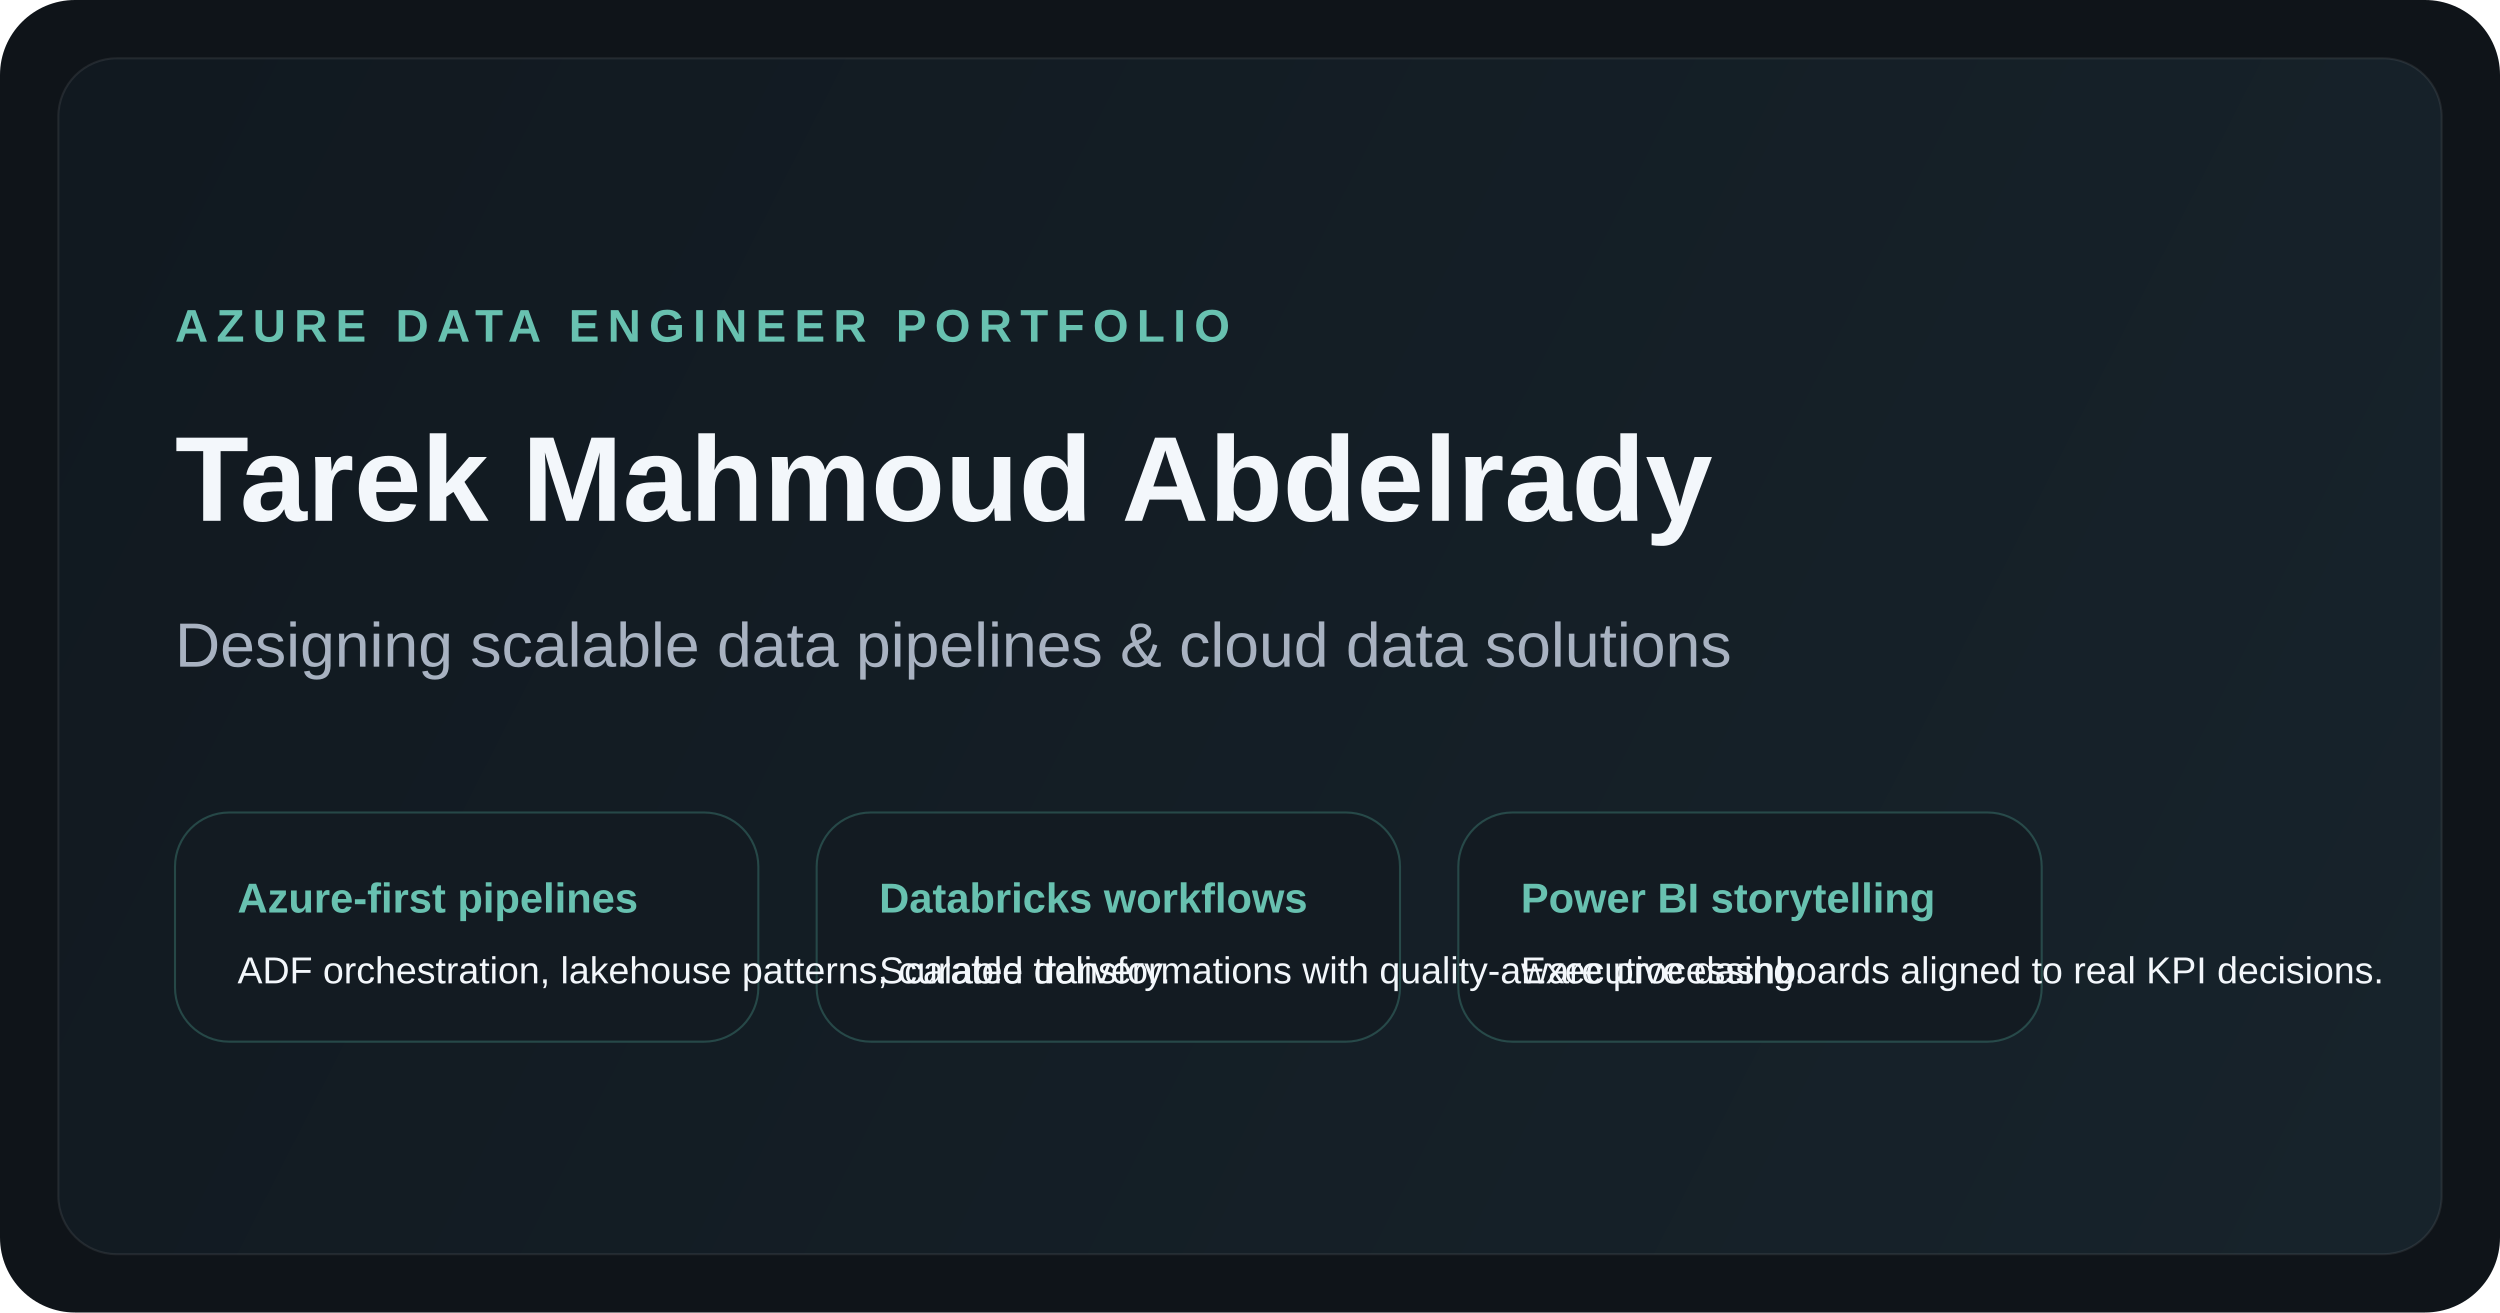
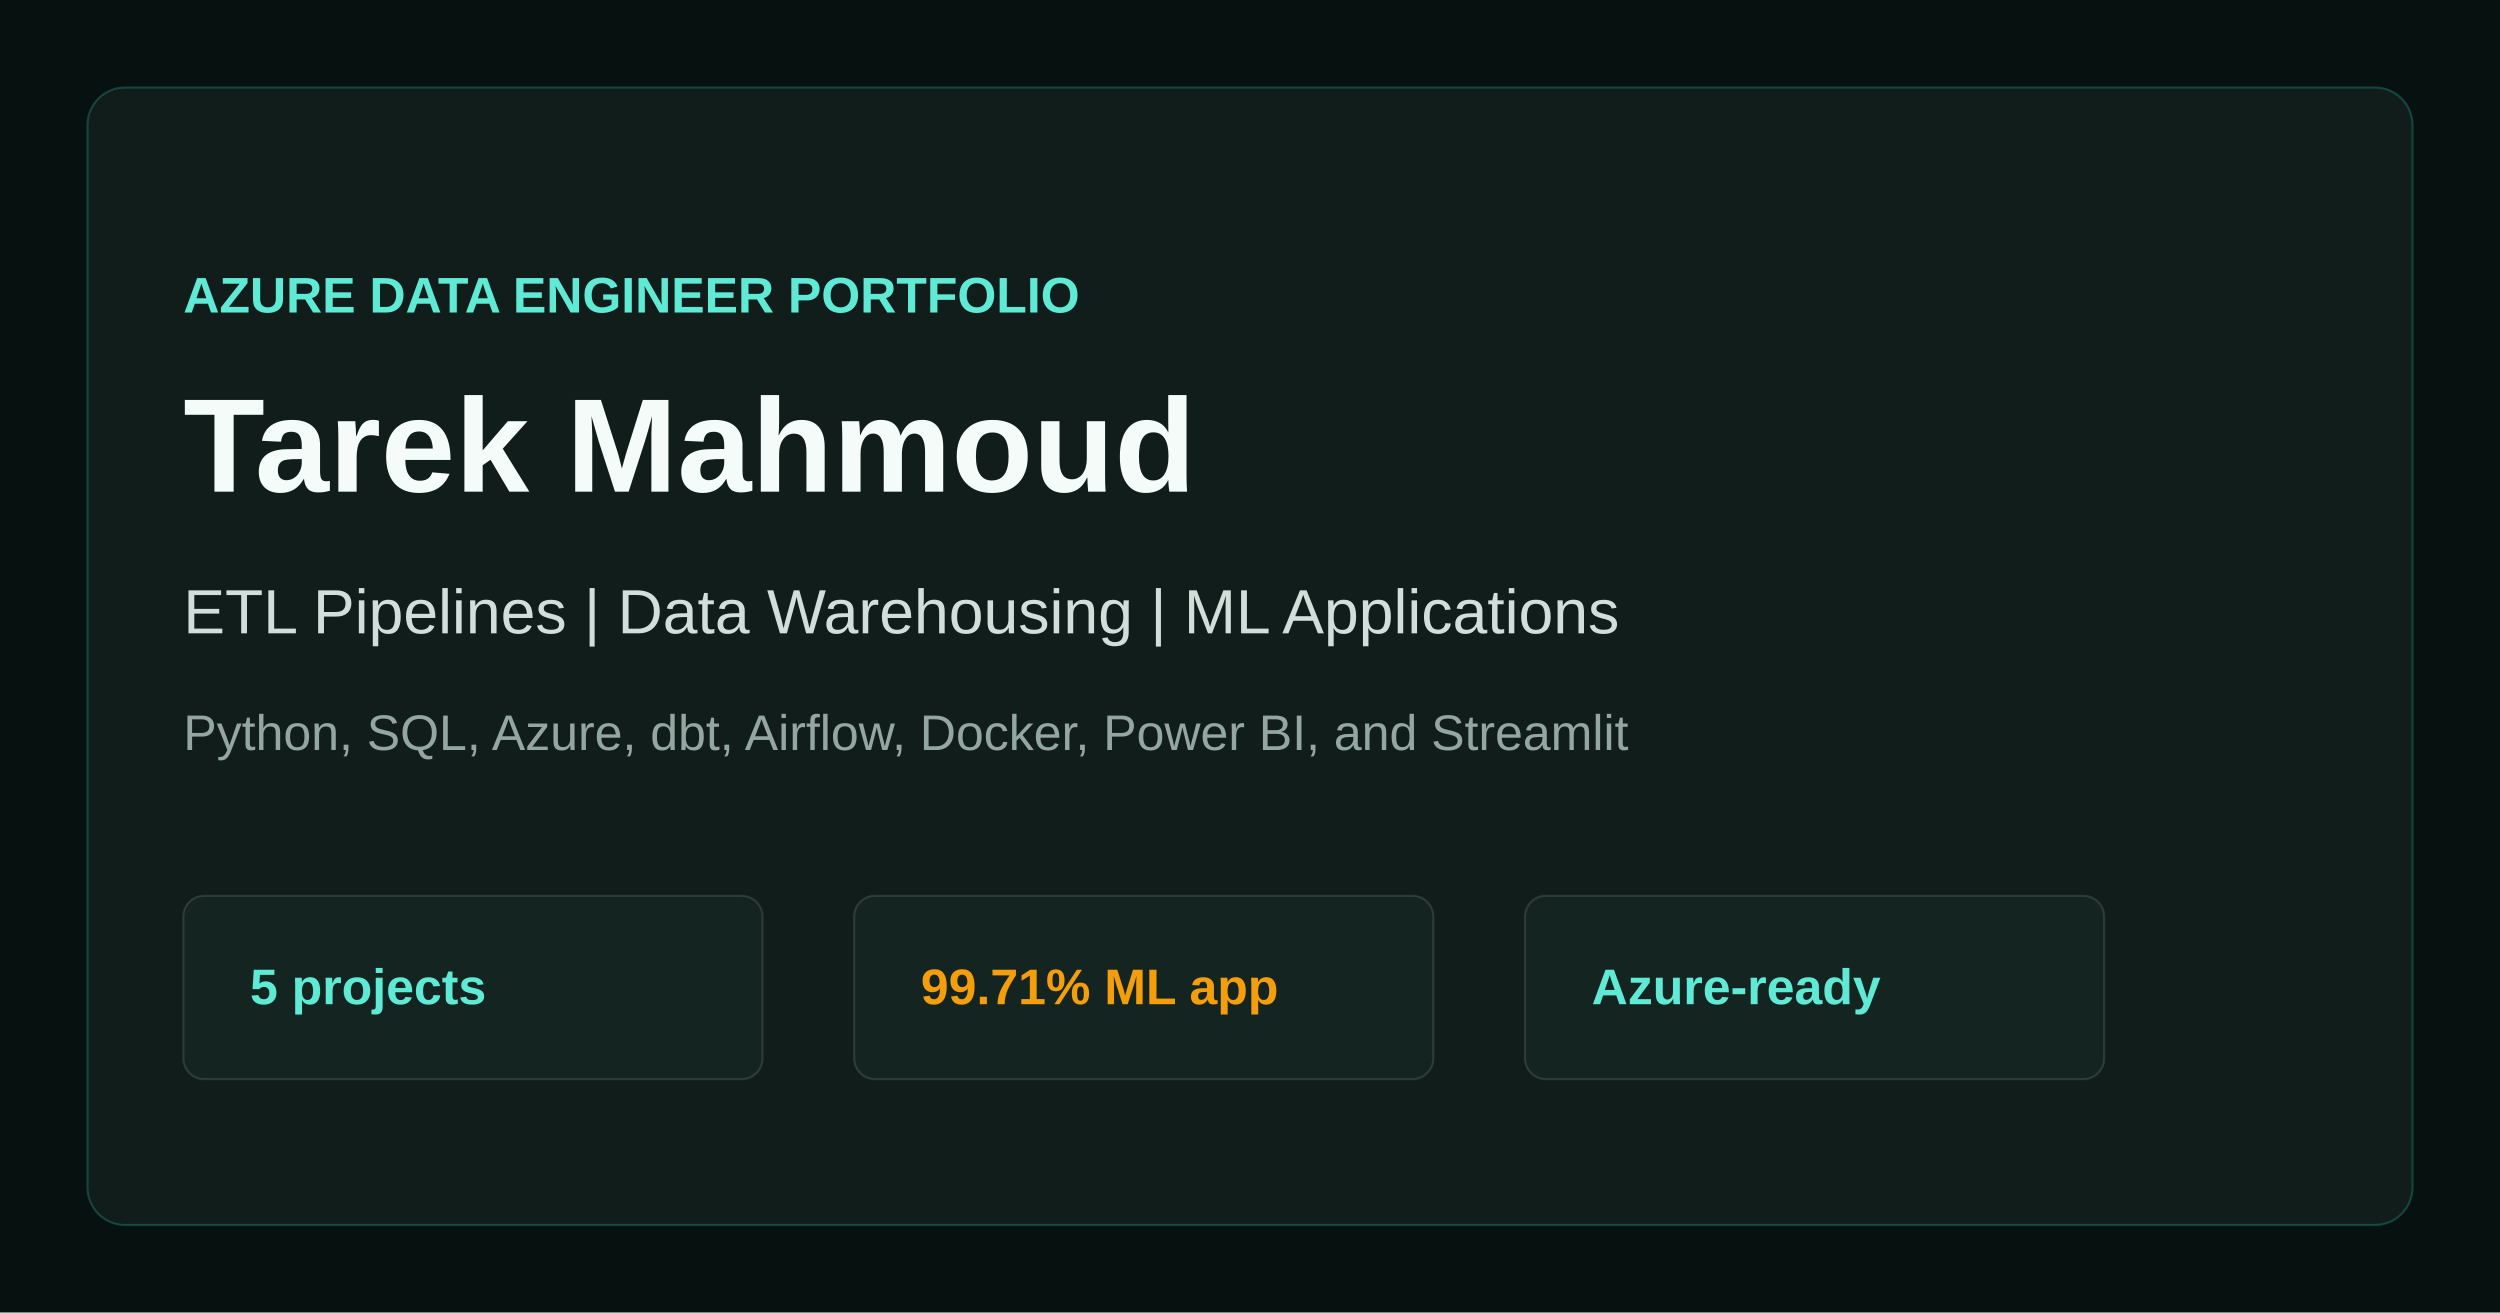
<svg xmlns="http://www.w3.org/2000/svg" width="1200" height="630" viewBox="0 0 1200 630" fill="none">
-   <rect width="1200" height="630" rx="36" fill="#0F1419" />
-   <rect x="28" y="28" width="1144" height="574" rx="28" fill="url(#bg)" stroke="rgba(255,255,255,0.08)" />
-   <text x="84" y="164" fill="#68C1B0" font-size="22" font-family="Arial, sans-serif" font-weight="700" letter-spacing="4">AZURE DATA ENGINEER PORTFOLIO</text>
-   <text x="84" y="250" fill="#F3F7FB" font-size="58" font-family="Arial, sans-serif" font-weight="700">Tarek Mahmoud Abdelrady</text>
-   <text x="84" y="320" fill="#A8B2C1" font-size="30" font-family="Arial, sans-serif">Designing scalable data pipelines &amp; cloud data solutions</text>
-   <rect x="84" y="390" width="280" height="110" rx="26" fill="#131B22" stroke="rgba(74,154,142,0.35)" />
-   <rect x="392" y="390" width="280" height="110" rx="26" fill="#131B22" stroke="rgba(74,154,142,0.35)" />
-   <rect x="700" y="390" width="280" height="110" rx="26" fill="#131B22" stroke="rgba(74,154,142,0.35)" />
-   <text x="114" y="438" fill="#68C1B0" font-size="20" font-family="Arial, sans-serif" font-weight="700">Azure-first pipelines</text>
-   <text x="114" y="472" fill="#F3F7FB" font-size="18" font-family="Arial, sans-serif">ADF orchestration, lakehouse patterns, curated delivery.</text>
-   <text x="422" y="438" fill="#68C1B0" font-size="20" font-family="Arial, sans-serif" font-weight="700">Databricks workflows</text>
-   <text x="422" y="472" fill="#F3F7FB" font-size="18" font-family="Arial, sans-serif">Scalable transformations with quality-aware processing.</text>
-   <text x="730" y="438" fill="#68C1B0" font-size="20" font-family="Arial, sans-serif" font-weight="700">Power BI storytelling</text>
-   <text x="730" y="472" fill="#F3F7FB" font-size="18" font-family="Arial, sans-serif">Executive dashboards aligned to real KPI decisions.</text>
-   <defs>
-     <linearGradient id="bg" x1="60" y1="40" x2="1140" y2="590" gradientUnits="userSpaceOnUse">
-       <stop stop-color="#111920" />
-       <stop offset="1" stop-color="#17232B" />
-     </linearGradient>
-   </defs>
+   <rect width="1200" height="630" fill="#07110F" />
+   <rect x="42" y="42" width="1116" height="546" rx="18" fill="#101D1B" stroke="#2DD4BF" stroke-opacity=".25" />
+   <text x="88" y="150" fill="#5EEAD4" font-size="24" font-family="Arial, sans-serif" font-weight="700">AZURE DATA ENGINEER PORTFOLIO</text>
+   <text x="88" y="236" fill="#F4FBF8" font-size="64" font-family="Arial, sans-serif" font-weight="700">Tarek Mahmoud</text>
+   <text x="88" y="304" fill="#D1DED9" font-size="30" font-family="Arial, sans-serif">ETL Pipelines | Data Warehousing | ML Applications</text>
+   <text x="88" y="360" fill="#93A7A0" font-size="24" font-family="Arial, sans-serif">Python, SQL, Azure, dbt, Airflow, Docker, Power BI, and Streamlit</text>
+   <rect x="88" y="430" width="278" height="88" rx="10" fill="#142521" stroke="#D3E2DD" stroke-opacity=".14" />
+   <rect x="410" y="430" width="278" height="88" rx="10" fill="#142521" stroke="#D3E2DD" stroke-opacity=".14" />
+   <rect x="732" y="430" width="278" height="88" rx="10" fill="#142521" stroke="#D3E2DD" stroke-opacity=".14" />
+   <text x="120" y="482" fill="#5EEAD4" font-size="24" font-family="Arial, sans-serif" font-weight="700">5 projects</text>
+   <text x="442" y="482" fill="#F59E0B" font-size="24" font-family="Arial, sans-serif" font-weight="700">99.71% ML app</text>
+   <text x="764" y="482" fill="#5EEAD4" font-size="24" font-family="Arial, sans-serif" font-weight="700">Azure-ready</text>
</svg>
